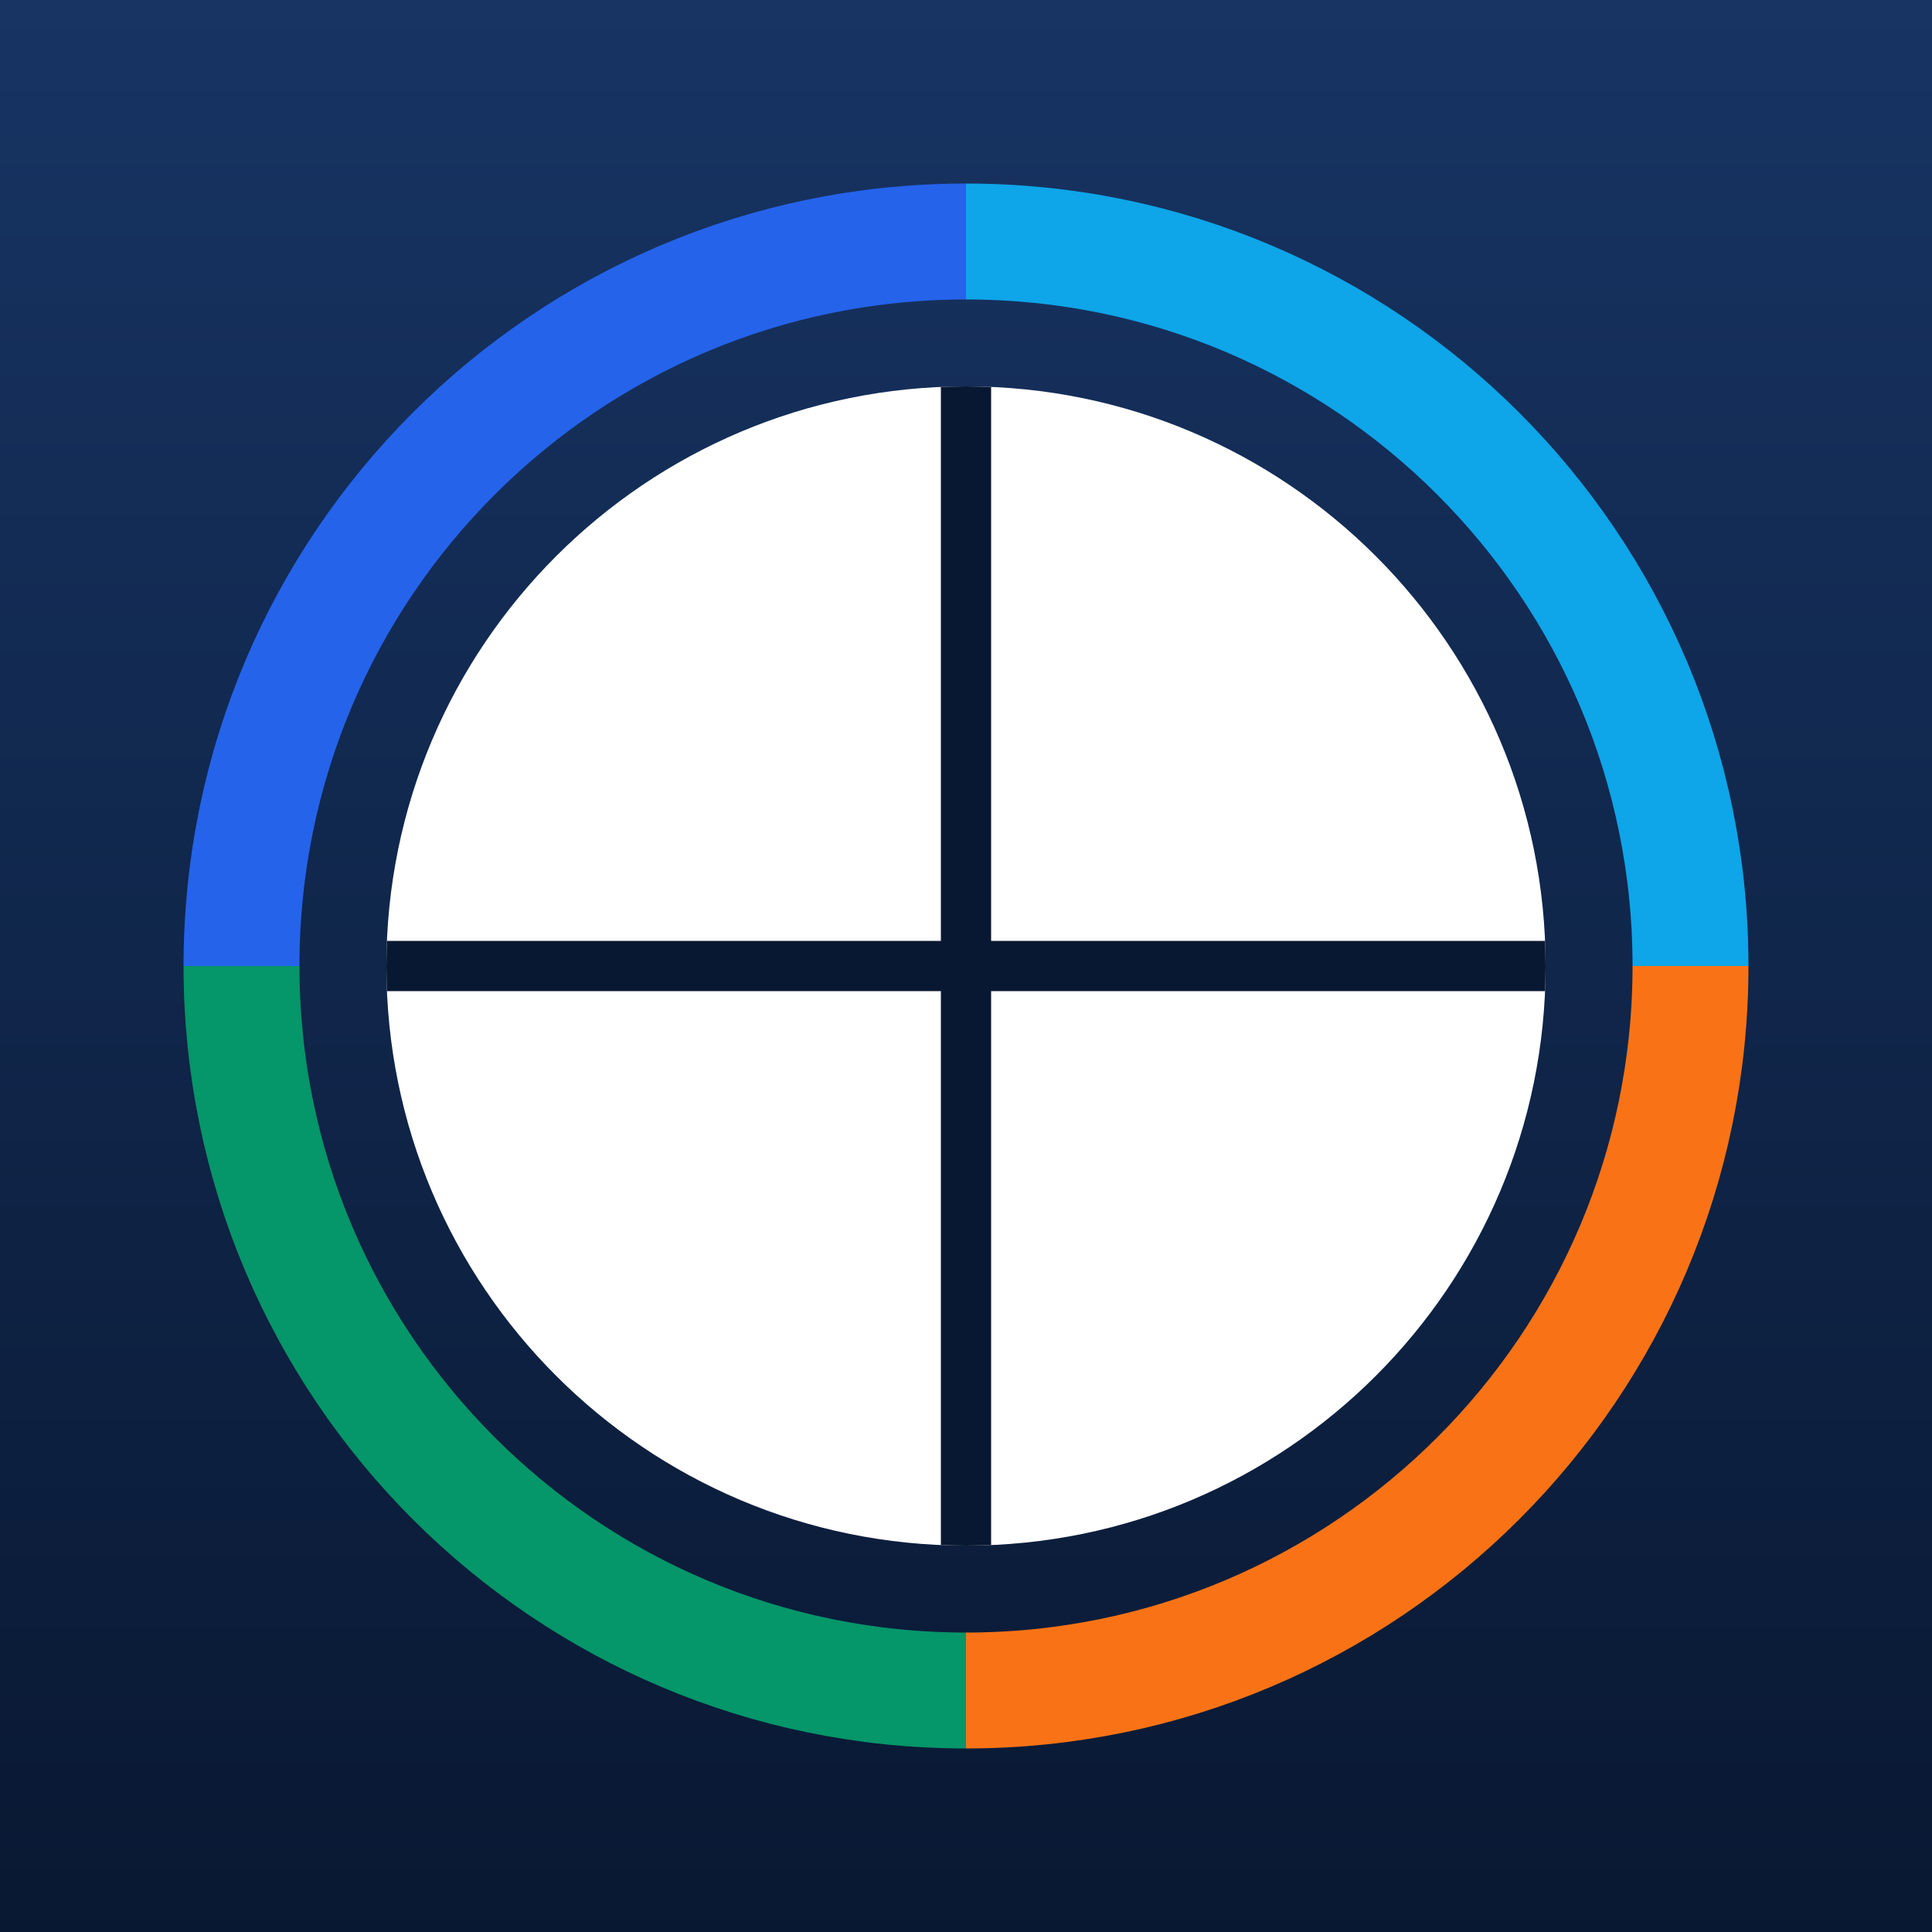
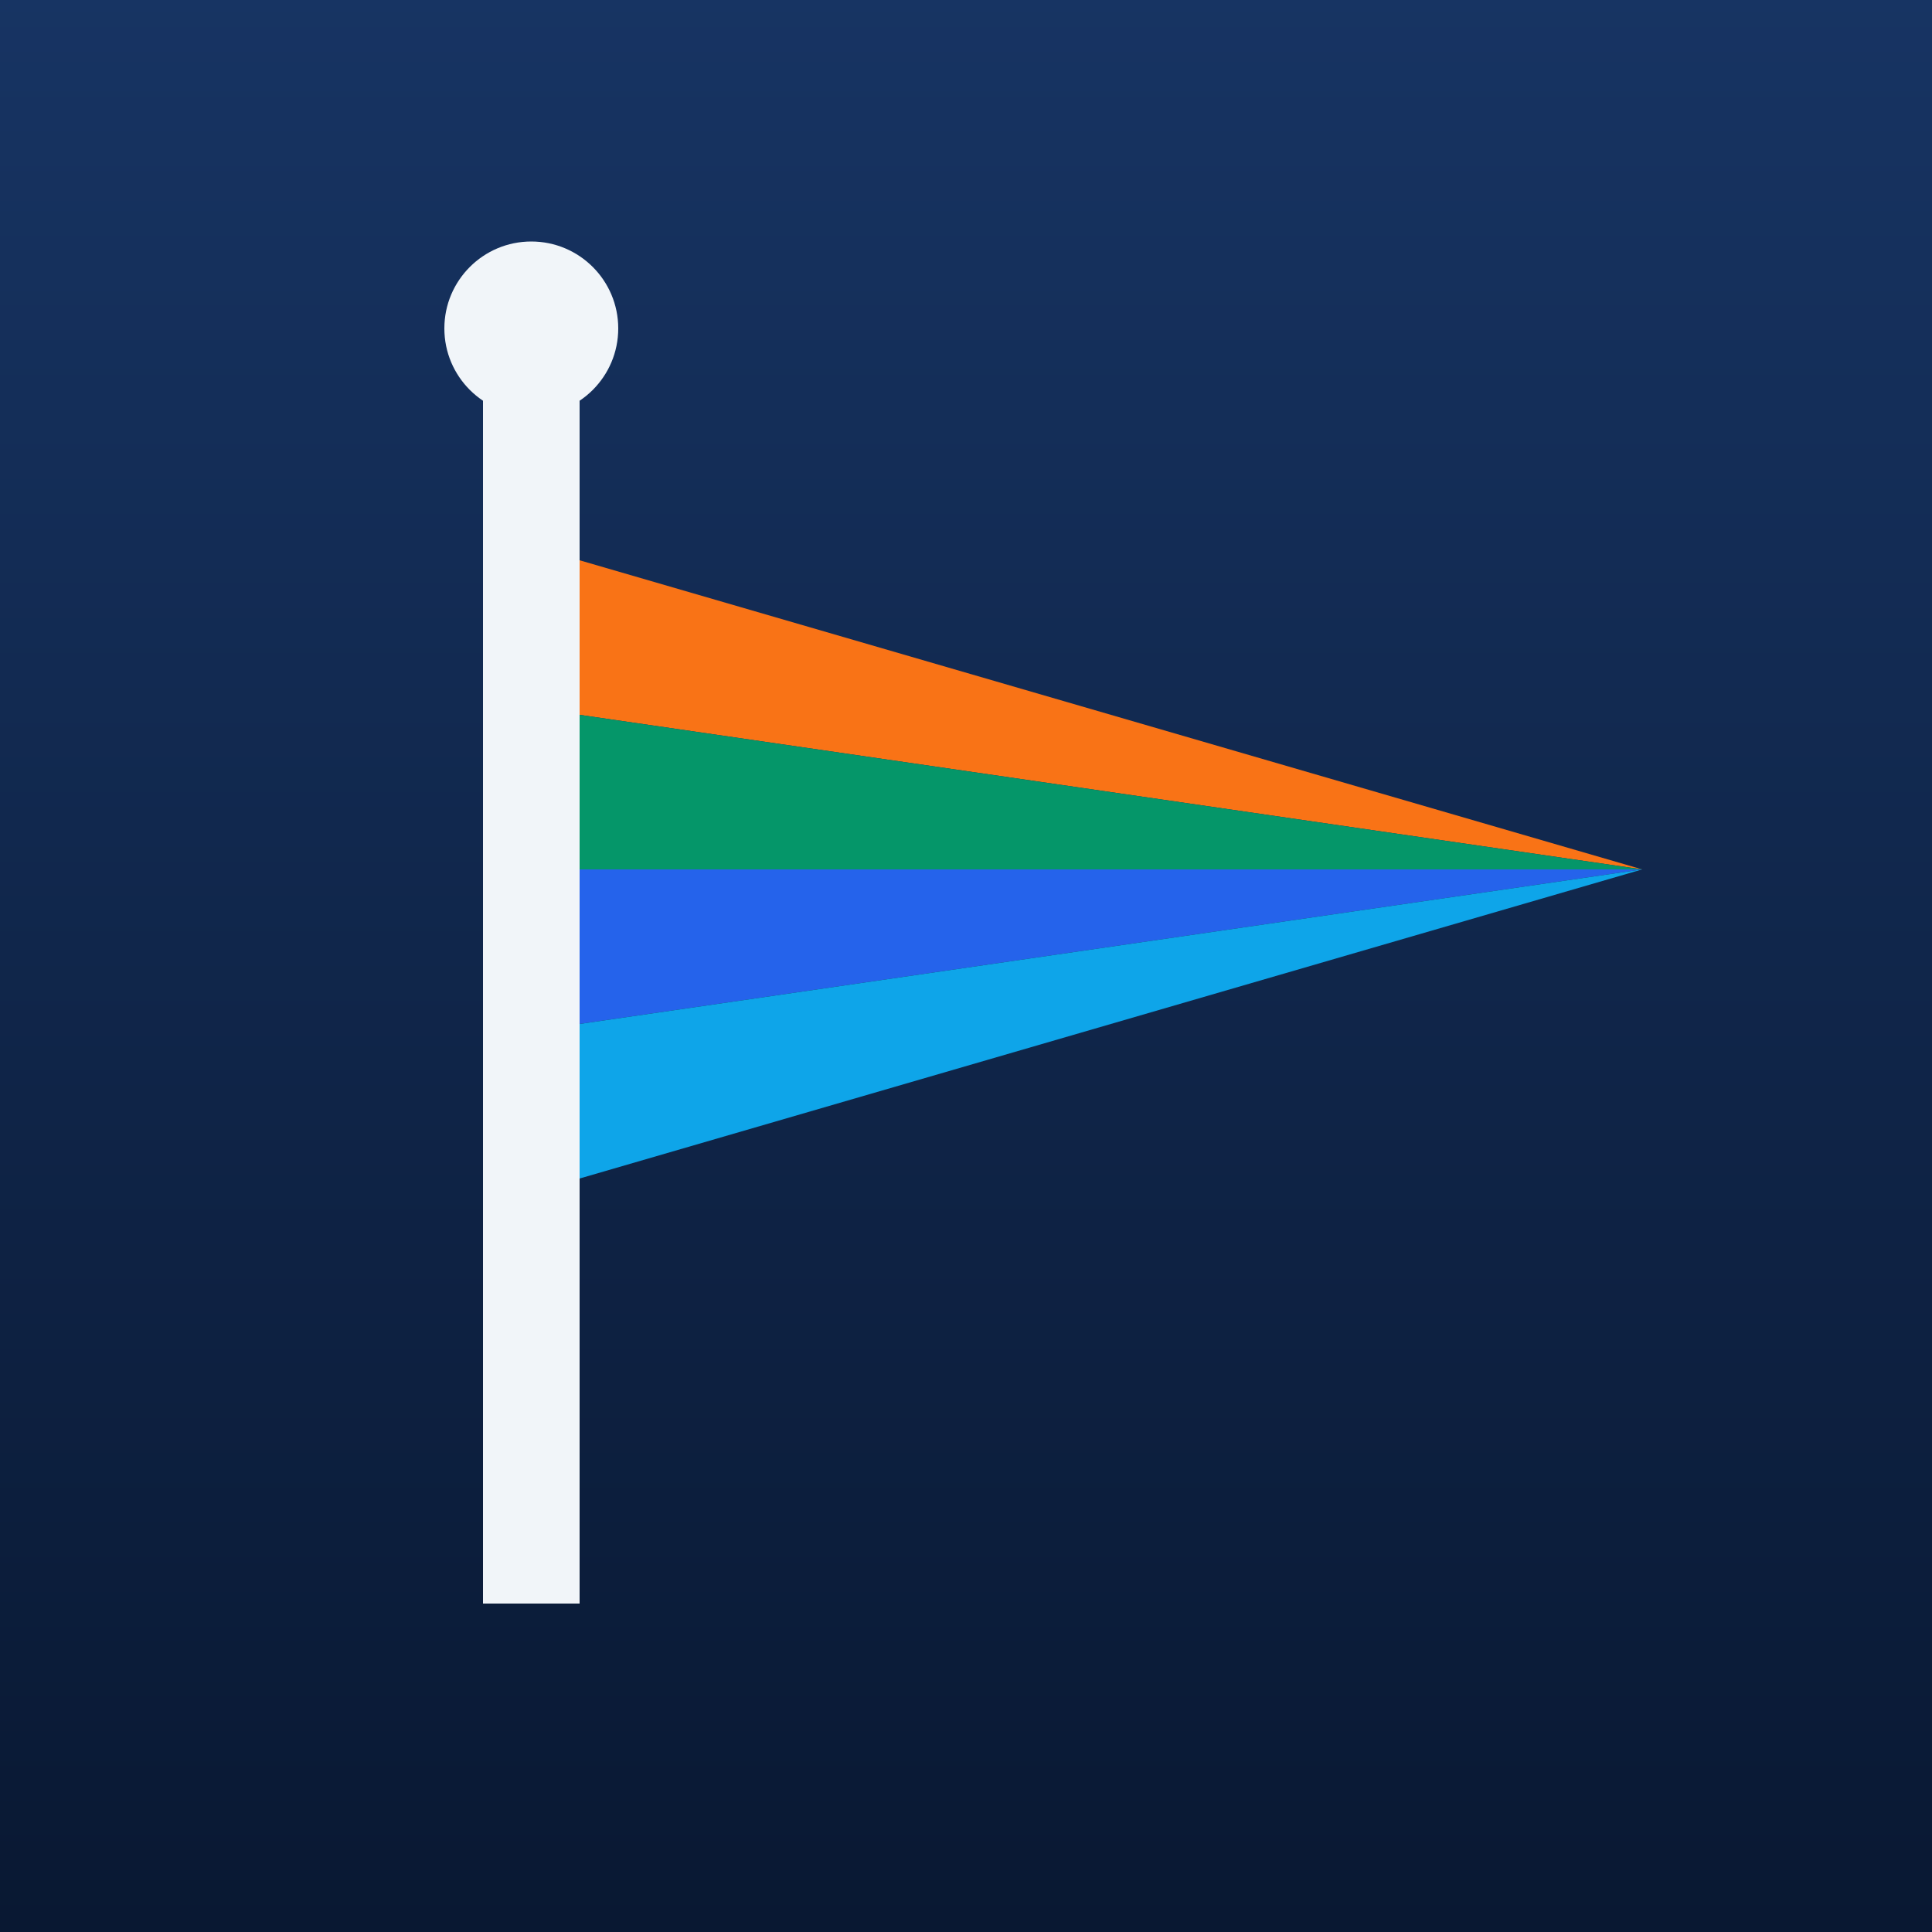
<svg xmlns="http://www.w3.org/2000/svg" viewBox="0 0 100 100" width="100" height="100">
  <defs>
    <linearGradient id="bg" x1="0" y1="0" x2="0" y2="1">
      <stop offset="0" stop-color="#173463" />
      <stop offset="1" stop-color="#091832" />
    </linearGradient>
-     <clipPath id="ball">
-       <circle cx="50" cy="50" r="30" />
-     </clipPath>
  </defs>
  <rect width="100" height="100" fill="url(#bg)" />
-   <g fill="none" stroke-width="6">
-     <path d="M 87.5 50 A 37.5 37.5 0 0 1 50 87.5" stroke="#f97316" />
-     <path d="M 50 87.5 A 37.5 37.5 0 0 1 12.5 50" stroke="#059669" />
-     <path d="M 12.5 50 A 37.5 37.5 0 0 1 50 12.5" stroke="#2563eb" />
-     <path d="M 50 12.5 A 37.5 37.5 0 0 1 87.5 50" stroke="#0ea5e9" />
+   <g>
+     <polygon points="85,45 30,29 30,37" fill="#f97316" />
+     <polygon points="85,45 30,37 30,45" fill="#059669" />
+     <polygon points="85,45 30,45 30,53" fill="#2563eb" />
+     <polygon points="85,45 30,53 30,61" fill="#0ea5e9" />
  </g>
-   <circle cx="50" cy="50" r="30" fill="#ffffff" />
-   <g clip-path="url(#ball)" stroke="#091832" stroke-width="2.6">
-     <line x1="50" y1="20" x2="50" y2="80" />
-     <line x1="20" y1="50" x2="80" y2="50" />
-   </g>
+   <rect x="25" y="17" width="5" height="66" fill="#f1f5f9" />
+   <circle cx="27.5" cy="17" r="4.5" fill="#f1f5f9" />
</svg>
